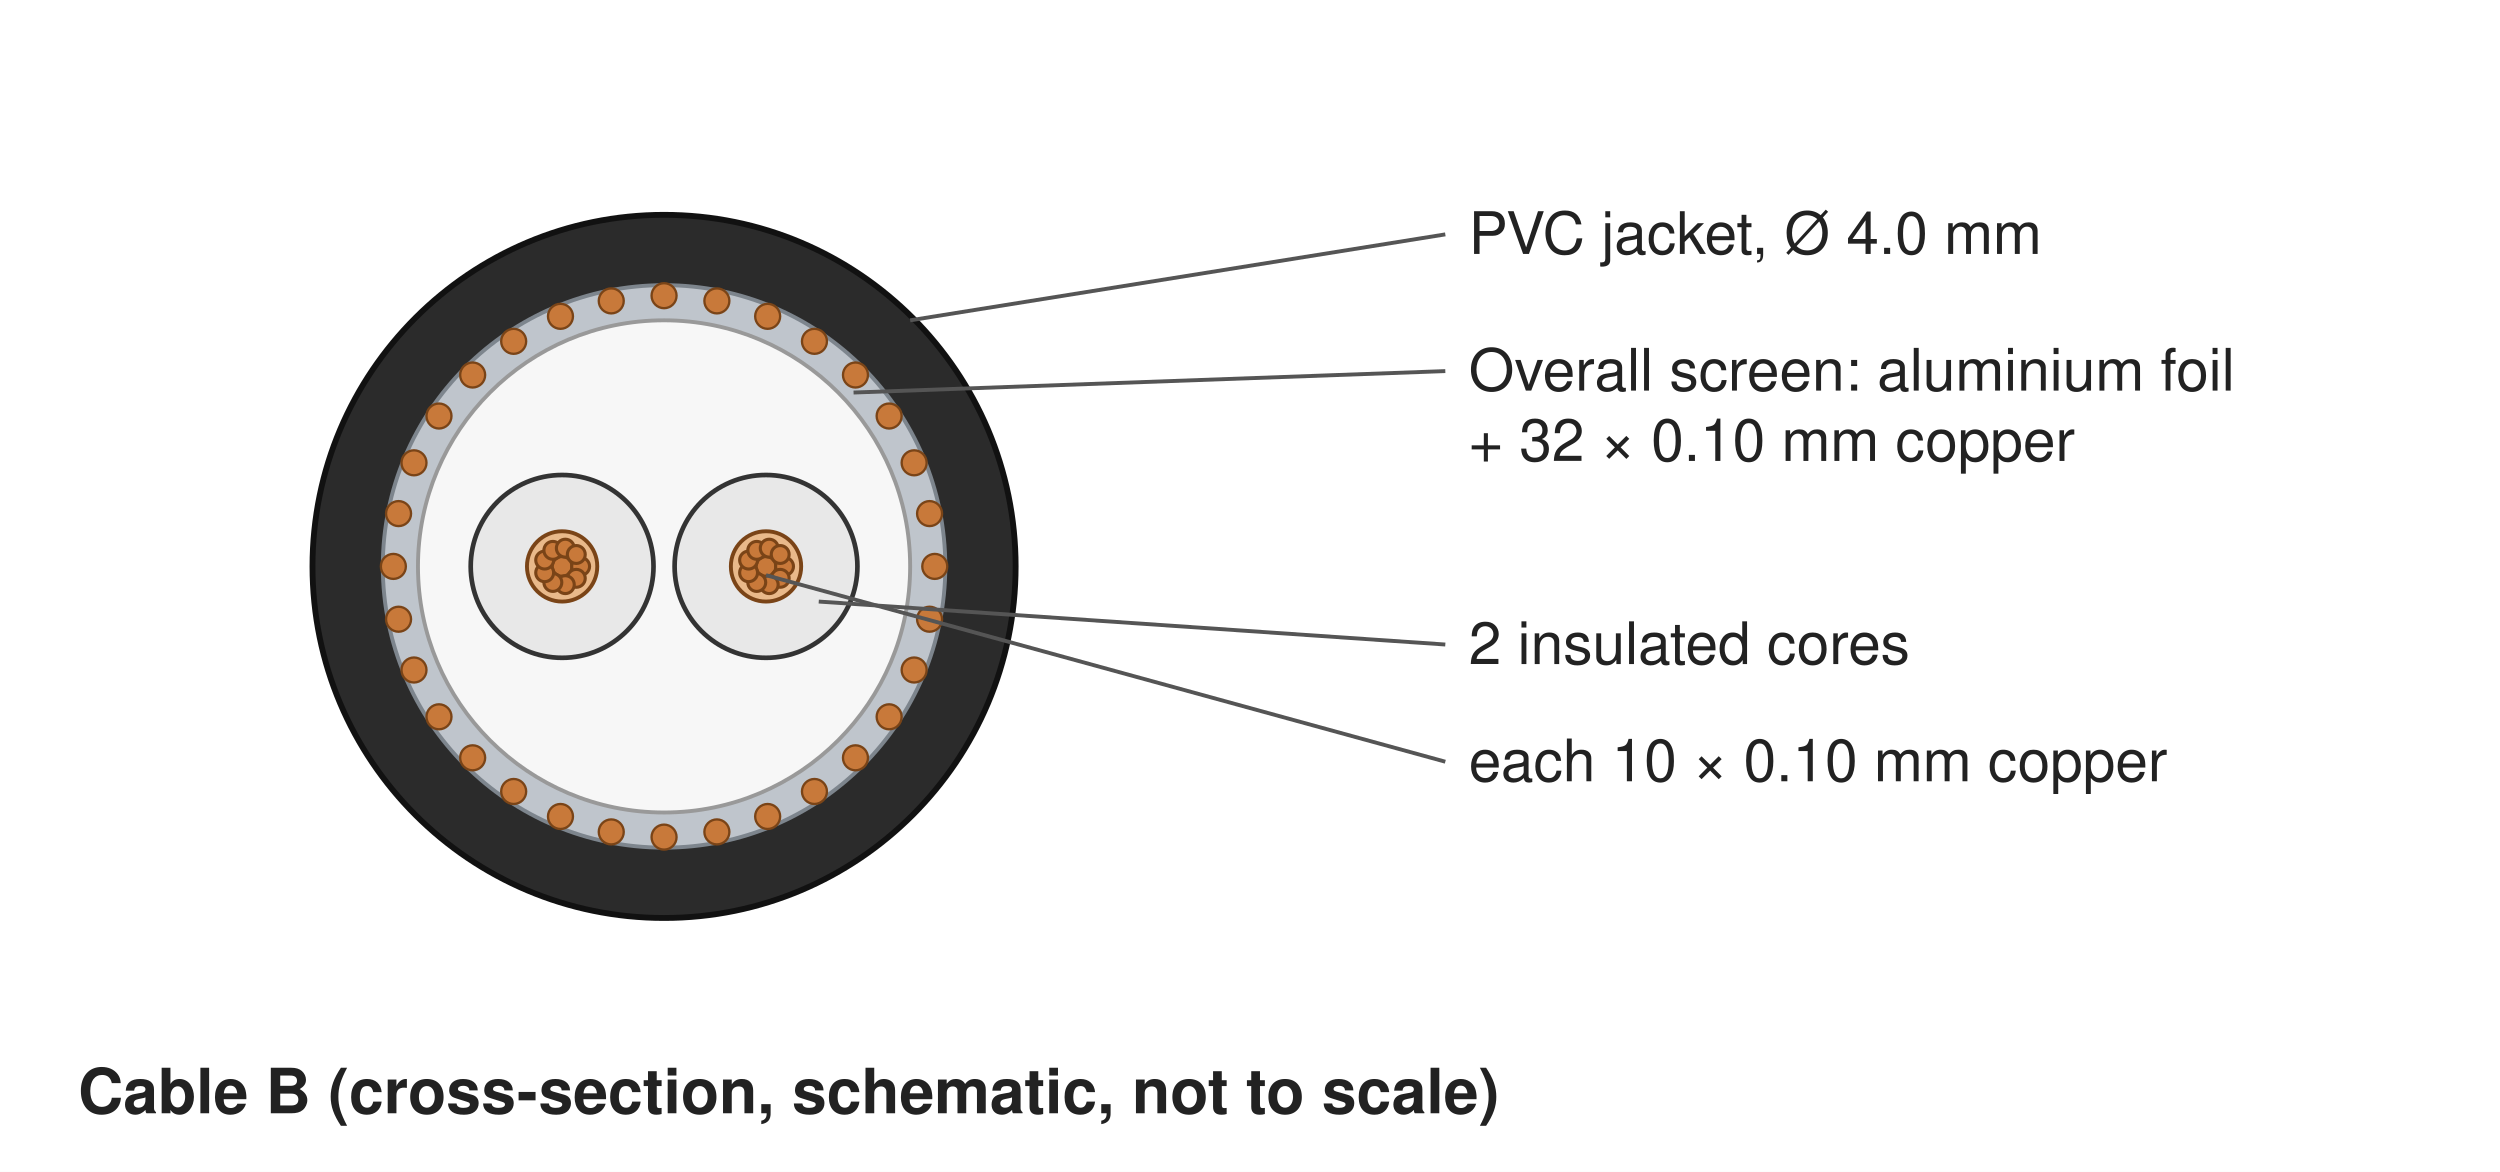
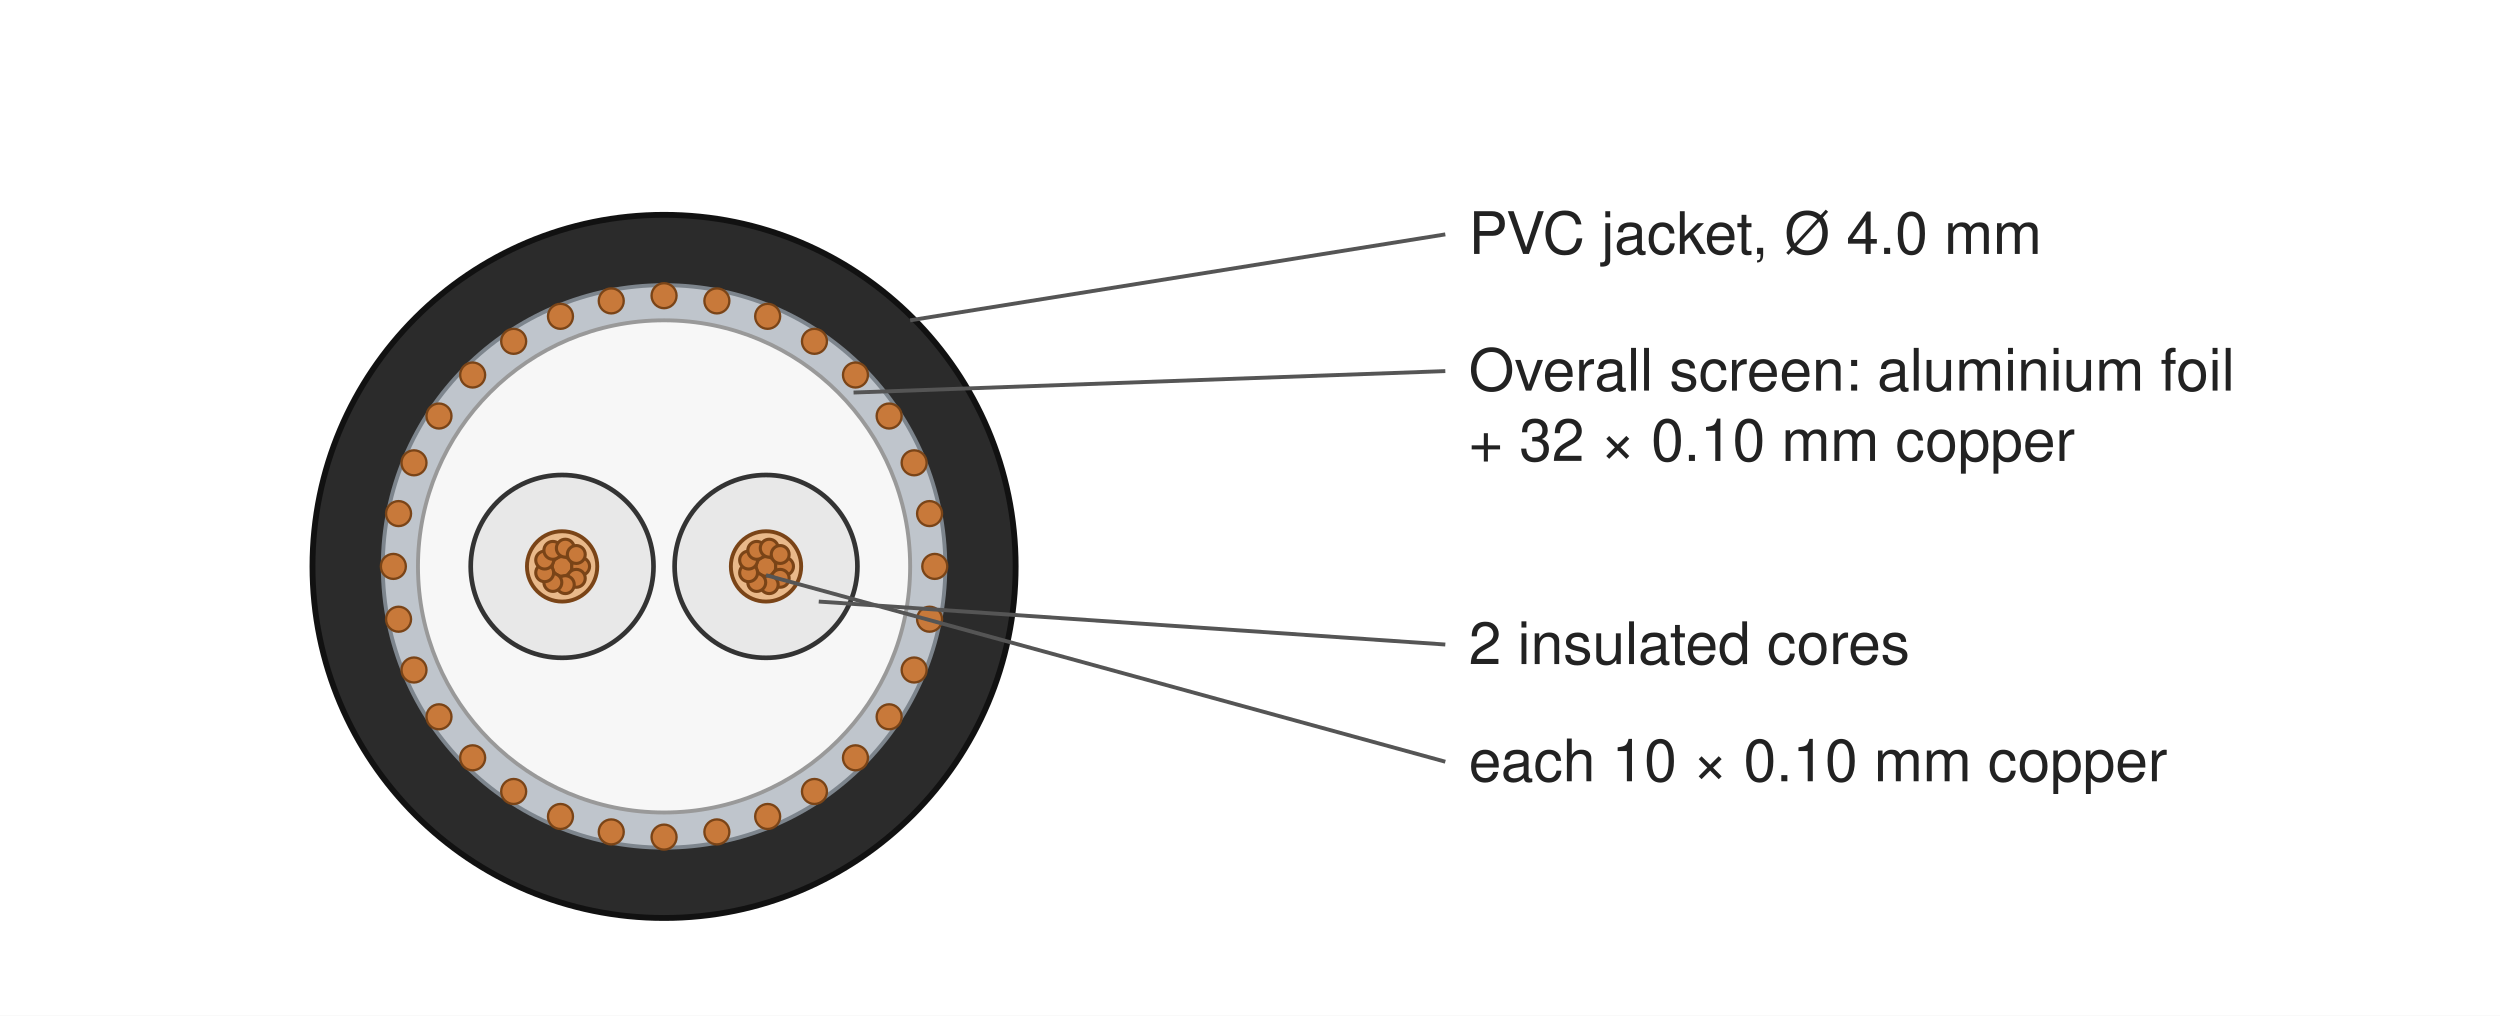
- <svg xmlns="http://www.w3.org/2000/svg" viewBox="0 0 640 300" width="640" height="300">
-   <rect width="640" height="300" fill="#ffffff" />
+ <svg xmlns="http://www.w3.org/2000/svg" viewBox="0 0 640 260" width="640" height="260">
+   <rect width="640" height="260" fill="#ffffff" />
  <circle cx="170" cy="145" r="90.0" fill="#2b2b2b" stroke="#111" stroke-width="1.5" />
  <circle cx="170" cy="145" r="72.0" fill="#bfc5cc" stroke="#7d858d" stroke-width="1" />
  <circle cx="239.30" cy="145.00" r="3.2" fill="#c8793a" stroke="#7a4417" stroke-width="0.6" />
  <circle cx="237.97" cy="158.52" r="3.2" fill="#c8793a" stroke="#7a4417" stroke-width="0.6" />
  <circle cx="234.02" cy="171.52" r="3.2" fill="#c8793a" stroke="#7a4417" stroke-width="0.6" />
  <circle cx="227.62" cy="183.50" r="3.2" fill="#c8793a" stroke="#7a4417" stroke-width="0.6" />
  <circle cx="219.00" cy="194.00" r="3.2" fill="#c8793a" stroke="#7a4417" stroke-width="0.6" />
  <circle cx="208.50" cy="202.62" r="3.2" fill="#c8793a" stroke="#7a4417" stroke-width="0.6" />
  <circle cx="196.52" cy="209.02" r="3.2" fill="#c8793a" stroke="#7a4417" stroke-width="0.6" />
  <circle cx="183.52" cy="212.97" r="3.2" fill="#c8793a" stroke="#7a4417" stroke-width="0.6" />
  <circle cx="170.00" cy="214.30" r="3.2" fill="#c8793a" stroke="#7a4417" stroke-width="0.6" />
  <circle cx="156.48" cy="212.97" r="3.2" fill="#c8793a" stroke="#7a4417" stroke-width="0.6" />
  <circle cx="143.48" cy="209.02" r="3.2" fill="#c8793a" stroke="#7a4417" stroke-width="0.6" />
  <circle cx="131.50" cy="202.62" r="3.2" fill="#c8793a" stroke="#7a4417" stroke-width="0.6" />
  <circle cx="121.00" cy="194.00" r="3.2" fill="#c8793a" stroke="#7a4417" stroke-width="0.6" />
  <circle cx="112.38" cy="183.50" r="3.2" fill="#c8793a" stroke="#7a4417" stroke-width="0.6" />
  <circle cx="105.98" cy="171.52" r="3.2" fill="#c8793a" stroke="#7a4417" stroke-width="0.6" />
  <circle cx="102.03" cy="158.52" r="3.2" fill="#c8793a" stroke="#7a4417" stroke-width="0.6" />
  <circle cx="100.70" cy="145.00" r="3.2" fill="#c8793a" stroke="#7a4417" stroke-width="0.6" />
  <circle cx="102.03" cy="131.48" r="3.2" fill="#c8793a" stroke="#7a4417" stroke-width="0.6" />
  <circle cx="105.98" cy="118.48" r="3.2" fill="#c8793a" stroke="#7a4417" stroke-width="0.6" />
  <circle cx="112.38" cy="106.50" r="3.2" fill="#c8793a" stroke="#7a4417" stroke-width="0.6" />
  <circle cx="121.00" cy="96.00" r="3.2" fill="#c8793a" stroke="#7a4417" stroke-width="0.6" />
  <circle cx="131.50" cy="87.38" r="3.2" fill="#c8793a" stroke="#7a4417" stroke-width="0.6" />
  <circle cx="143.48" cy="80.98" r="3.2" fill="#c8793a" stroke="#7a4417" stroke-width="0.6" />
  <circle cx="156.48" cy="77.03" r="3.2" fill="#c8793a" stroke="#7a4417" stroke-width="0.6" />
  <circle cx="170.00" cy="75.70" r="3.2" fill="#c8793a" stroke="#7a4417" stroke-width="0.6" />
  <circle cx="183.52" cy="77.03" r="3.2" fill="#c8793a" stroke="#7a4417" stroke-width="0.6" />
  <circle cx="196.52" cy="80.98" r="3.2" fill="#c8793a" stroke="#7a4417" stroke-width="0.6" />
  <circle cx="208.50" cy="87.38" r="3.2" fill="#c8793a" stroke="#7a4417" stroke-width="0.6" />
  <circle cx="219.00" cy="96.00" r="3.2" fill="#c8793a" stroke="#7a4417" stroke-width="0.6" />
  <circle cx="227.62" cy="106.50" r="3.2" fill="#c8793a" stroke="#7a4417" stroke-width="0.6" />
  <circle cx="234.02" cy="118.48" r="3.2" fill="#c8793a" stroke="#7a4417" stroke-width="0.6" />
  <circle cx="237.97" cy="131.48" r="3.2" fill="#c8793a" stroke="#7a4417" stroke-width="0.6" />
  <circle cx="170" cy="145" r="63" fill="#f7f7f7" stroke="#999" stroke-width="1" />
  <circle cx="143.9" cy="145" r="23.4" fill="#e8e8e8" stroke="#333" stroke-width="1.2" />
  <circle cx="143.9" cy="145" r="9.0" fill="#e9b98a" stroke="#7a4417" stroke-width="1" />
  <circle cx="143.9" cy="145" r="2.52" fill="#c8793a" stroke="#7a4417" stroke-width="0.8" />
  <circle cx="148.64" cy="145.00" r="2.29" fill="#c8793a" stroke="#7a4417" stroke-width="0.8" />
  <circle cx="147.53" cy="148.05" r="2.29" fill="#c8793a" stroke="#7a4417" stroke-width="0.8" />
  <circle cx="144.72" cy="149.67" r="2.29" fill="#c8793a" stroke="#7a4417" stroke-width="0.8" />
  <circle cx="141.53" cy="149.11" r="2.29" fill="#c8793a" stroke="#7a4417" stroke-width="0.8" />
  <circle cx="139.44" cy="146.62" r="2.29" fill="#c8793a" stroke="#7a4417" stroke-width="0.8" />
  <circle cx="139.44" cy="143.38" r="2.29" fill="#c8793a" stroke="#7a4417" stroke-width="0.8" />
  <circle cx="141.53" cy="140.89" r="2.29" fill="#c8793a" stroke="#7a4417" stroke-width="0.8" />
  <circle cx="144.72" cy="140.33" r="2.29" fill="#c8793a" stroke="#7a4417" stroke-width="0.8" />
  <circle cx="147.53" cy="141.95" r="2.29" fill="#c8793a" stroke="#7a4417" stroke-width="0.8" />
  <circle cx="196.1" cy="145" r="23.4" fill="#e8e8e8" stroke="#333" stroke-width="1.2" />
  <circle cx="196.1" cy="145" r="9.0" fill="#e9b98a" stroke="#7a4417" stroke-width="1" />
  <circle cx="196.1" cy="145" r="2.52" fill="#c8793a" stroke="#7a4417" stroke-width="0.8" />
  <circle cx="200.84" cy="145.00" r="2.29" fill="#c8793a" stroke="#7a4417" stroke-width="0.8" />
  <circle cx="199.73" cy="148.05" r="2.29" fill="#c8793a" stroke="#7a4417" stroke-width="0.8" />
  <circle cx="196.92" cy="149.67" r="2.29" fill="#c8793a" stroke="#7a4417" stroke-width="0.8" />
  <circle cx="193.73" cy="149.11" r="2.29" fill="#c8793a" stroke="#7a4417" stroke-width="0.8" />
  <circle cx="191.64" cy="146.62" r="2.29" fill="#c8793a" stroke="#7a4417" stroke-width="0.8" />
  <circle cx="191.64" cy="143.38" r="2.29" fill="#c8793a" stroke="#7a4417" stroke-width="0.8" />
  <circle cx="193.73" cy="140.89" r="2.29" fill="#c8793a" stroke="#7a4417" stroke-width="0.8" />
  <circle cx="196.92" cy="140.33" r="2.29" fill="#c8793a" stroke="#7a4417" stroke-width="0.8" />
  <circle cx="199.73" cy="141.95" r="2.29" fill="#c8793a" stroke="#7a4417" stroke-width="0.8" />
  <line x1="233.0" y1="82.0" x2="370" y2="60" stroke="#555" stroke-width="1" />
  <text x="376" y="65" font-family="Helvetica,Arial,sans-serif" font-size="15" fill="#222" text-anchor="start">PVC jacket, Ø 4.0 mm</text>
  <line x1="218.51" y1="100.49" x2="370" y2="95" stroke="#555" stroke-width="1" />
  <text x="376" y="100" font-family="Helvetica,Arial,sans-serif" font-size="15" fill="#222" text-anchor="start">Overall screen: aluminium foil</text>
  <text x="376" y="118" font-family="Helvetica,Arial,sans-serif" font-size="15" fill="#222">+ 32 × 0.10 mm copper</text>
  <line x1="209.6" y1="154.0" x2="370" y2="165" stroke="#555" stroke-width="1" />
  <text x="376" y="170" font-family="Helvetica,Arial,sans-serif" font-size="15" fill="#222" text-anchor="start">2 insulated cores</text>
  <line x1="196.1" y1="147.25" x2="370" y2="195" stroke="#555" stroke-width="1" />
  <text x="376" y="200" font-family="Helvetica,Arial,sans-serif" font-size="15" fill="#222" text-anchor="start">each 10 × 0.10 mm copper</text>
-   <text x="20" y="285" font-family="Helvetica,Arial,sans-serif" font-size="16" font-weight="bold" fill="#222">Cable B (cross-section, schematic, not to scale)</text>
</svg>
